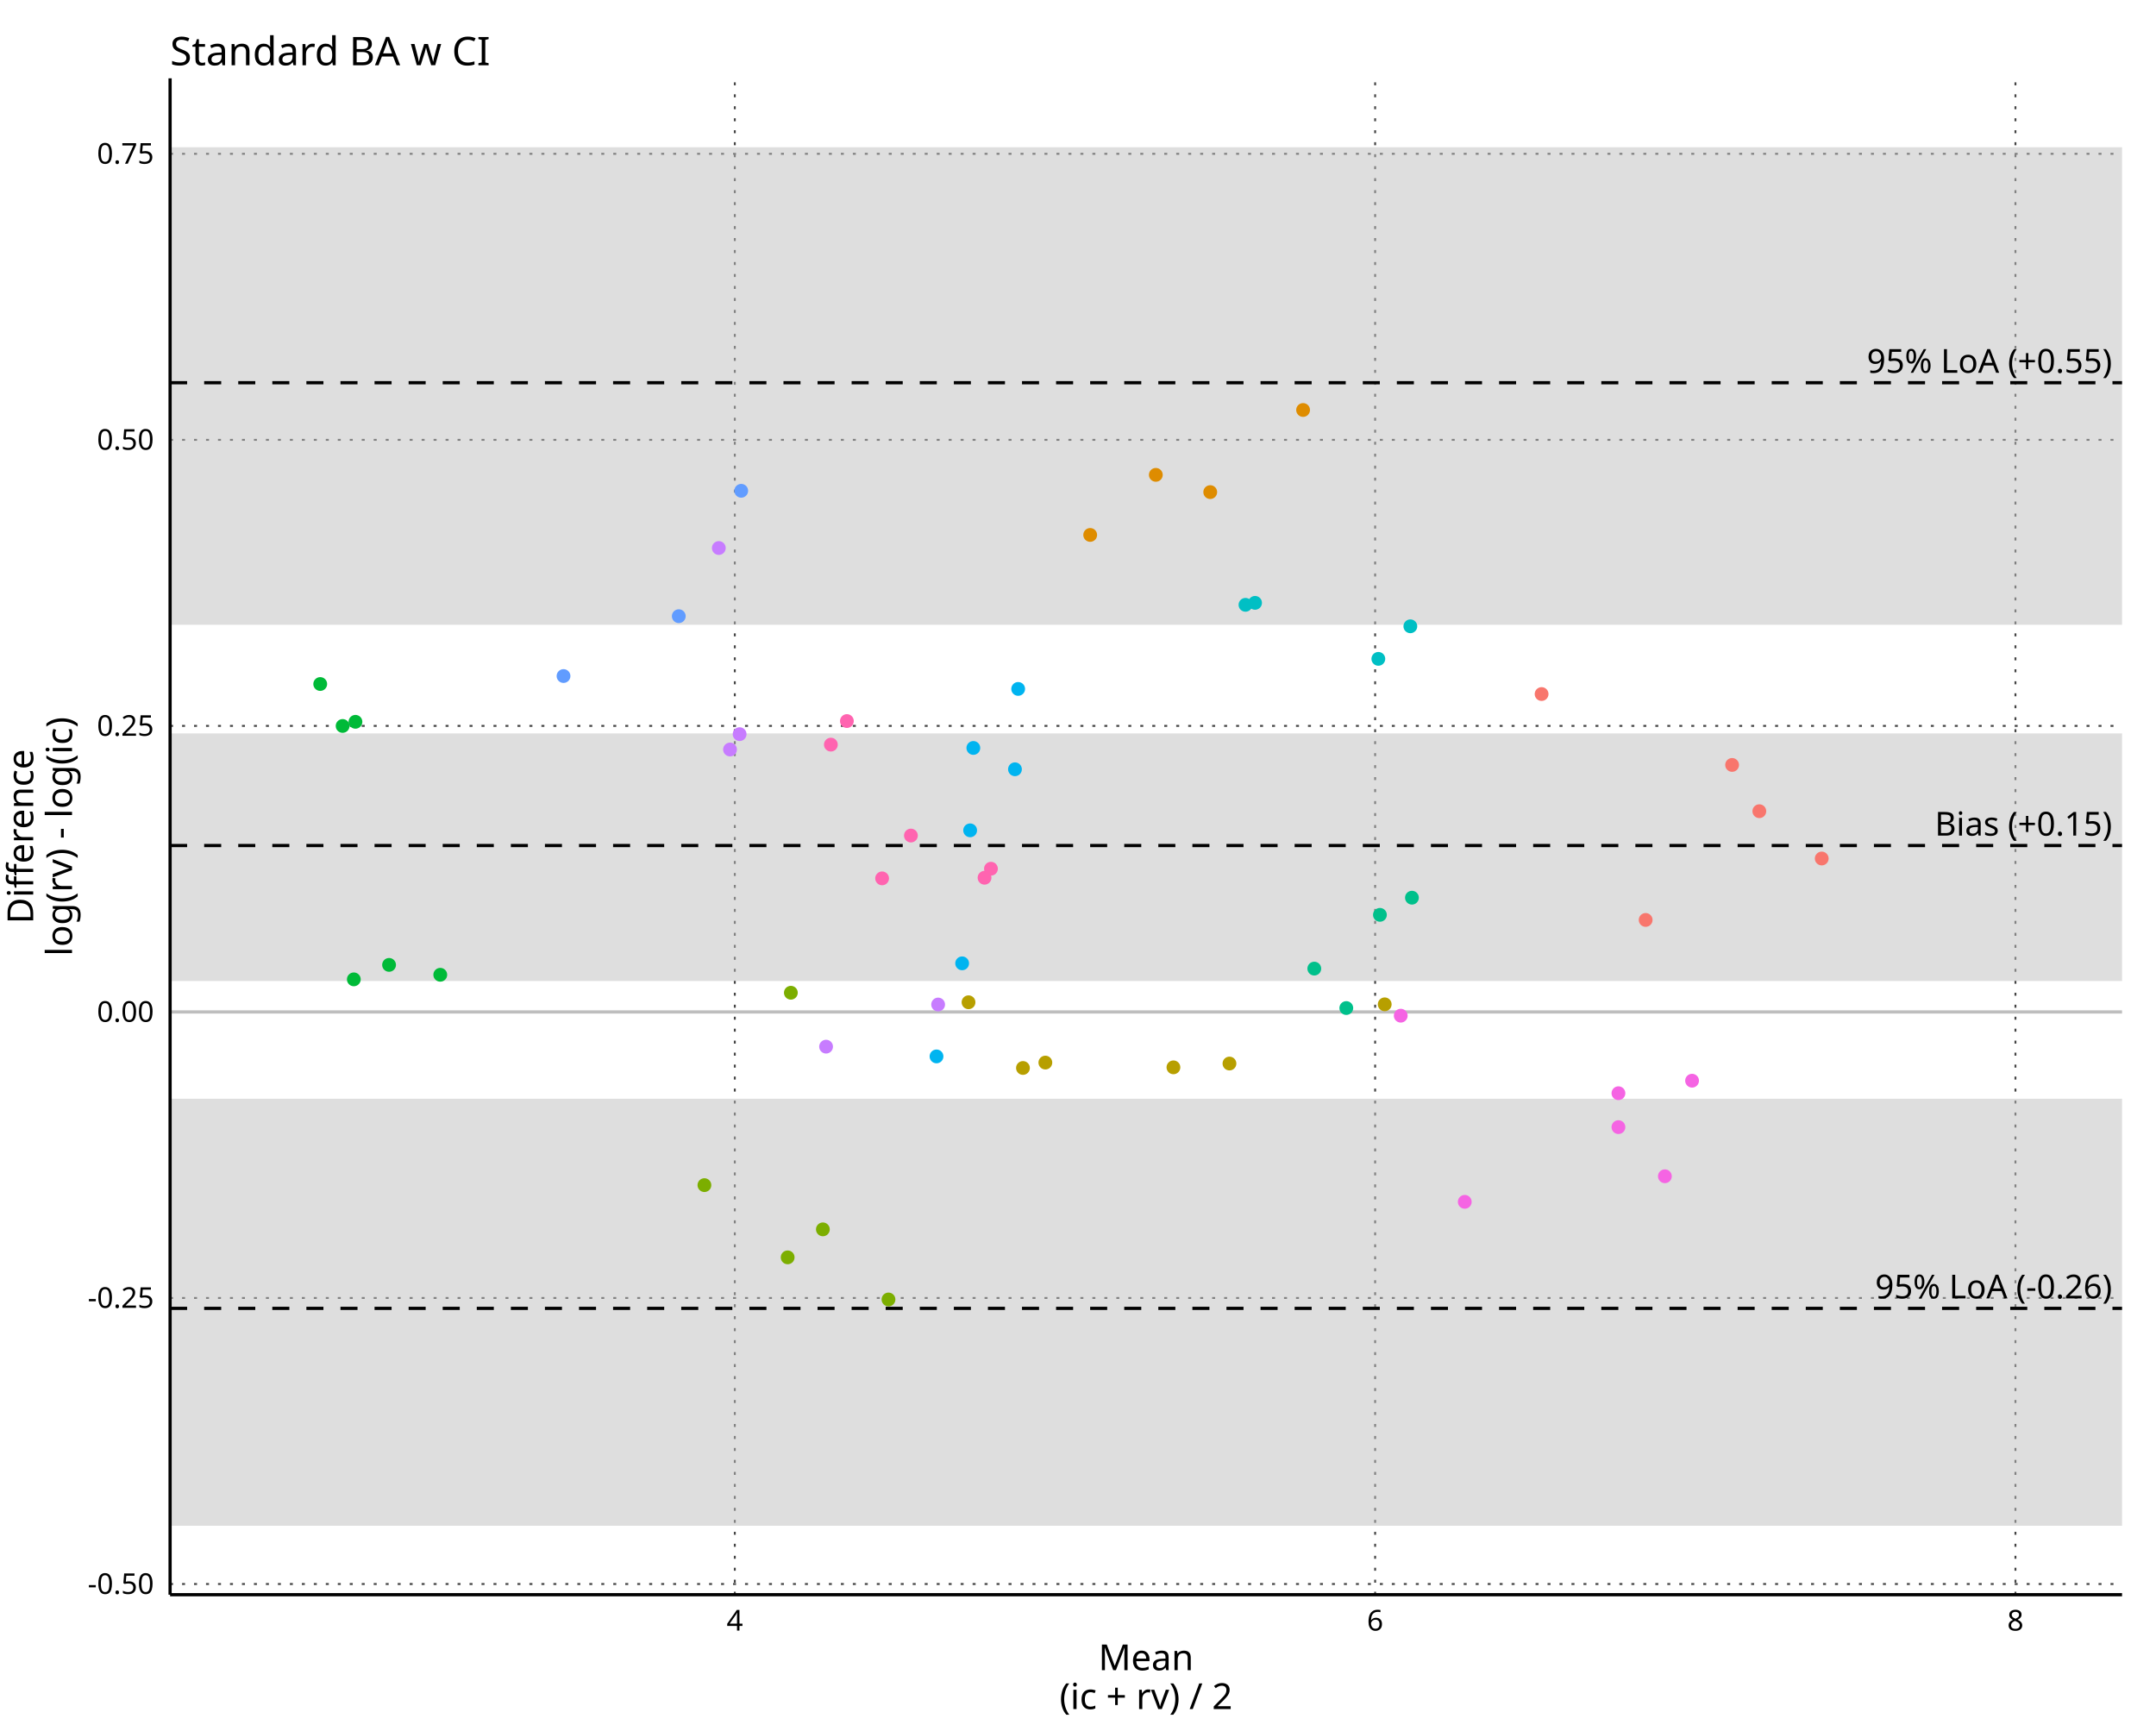
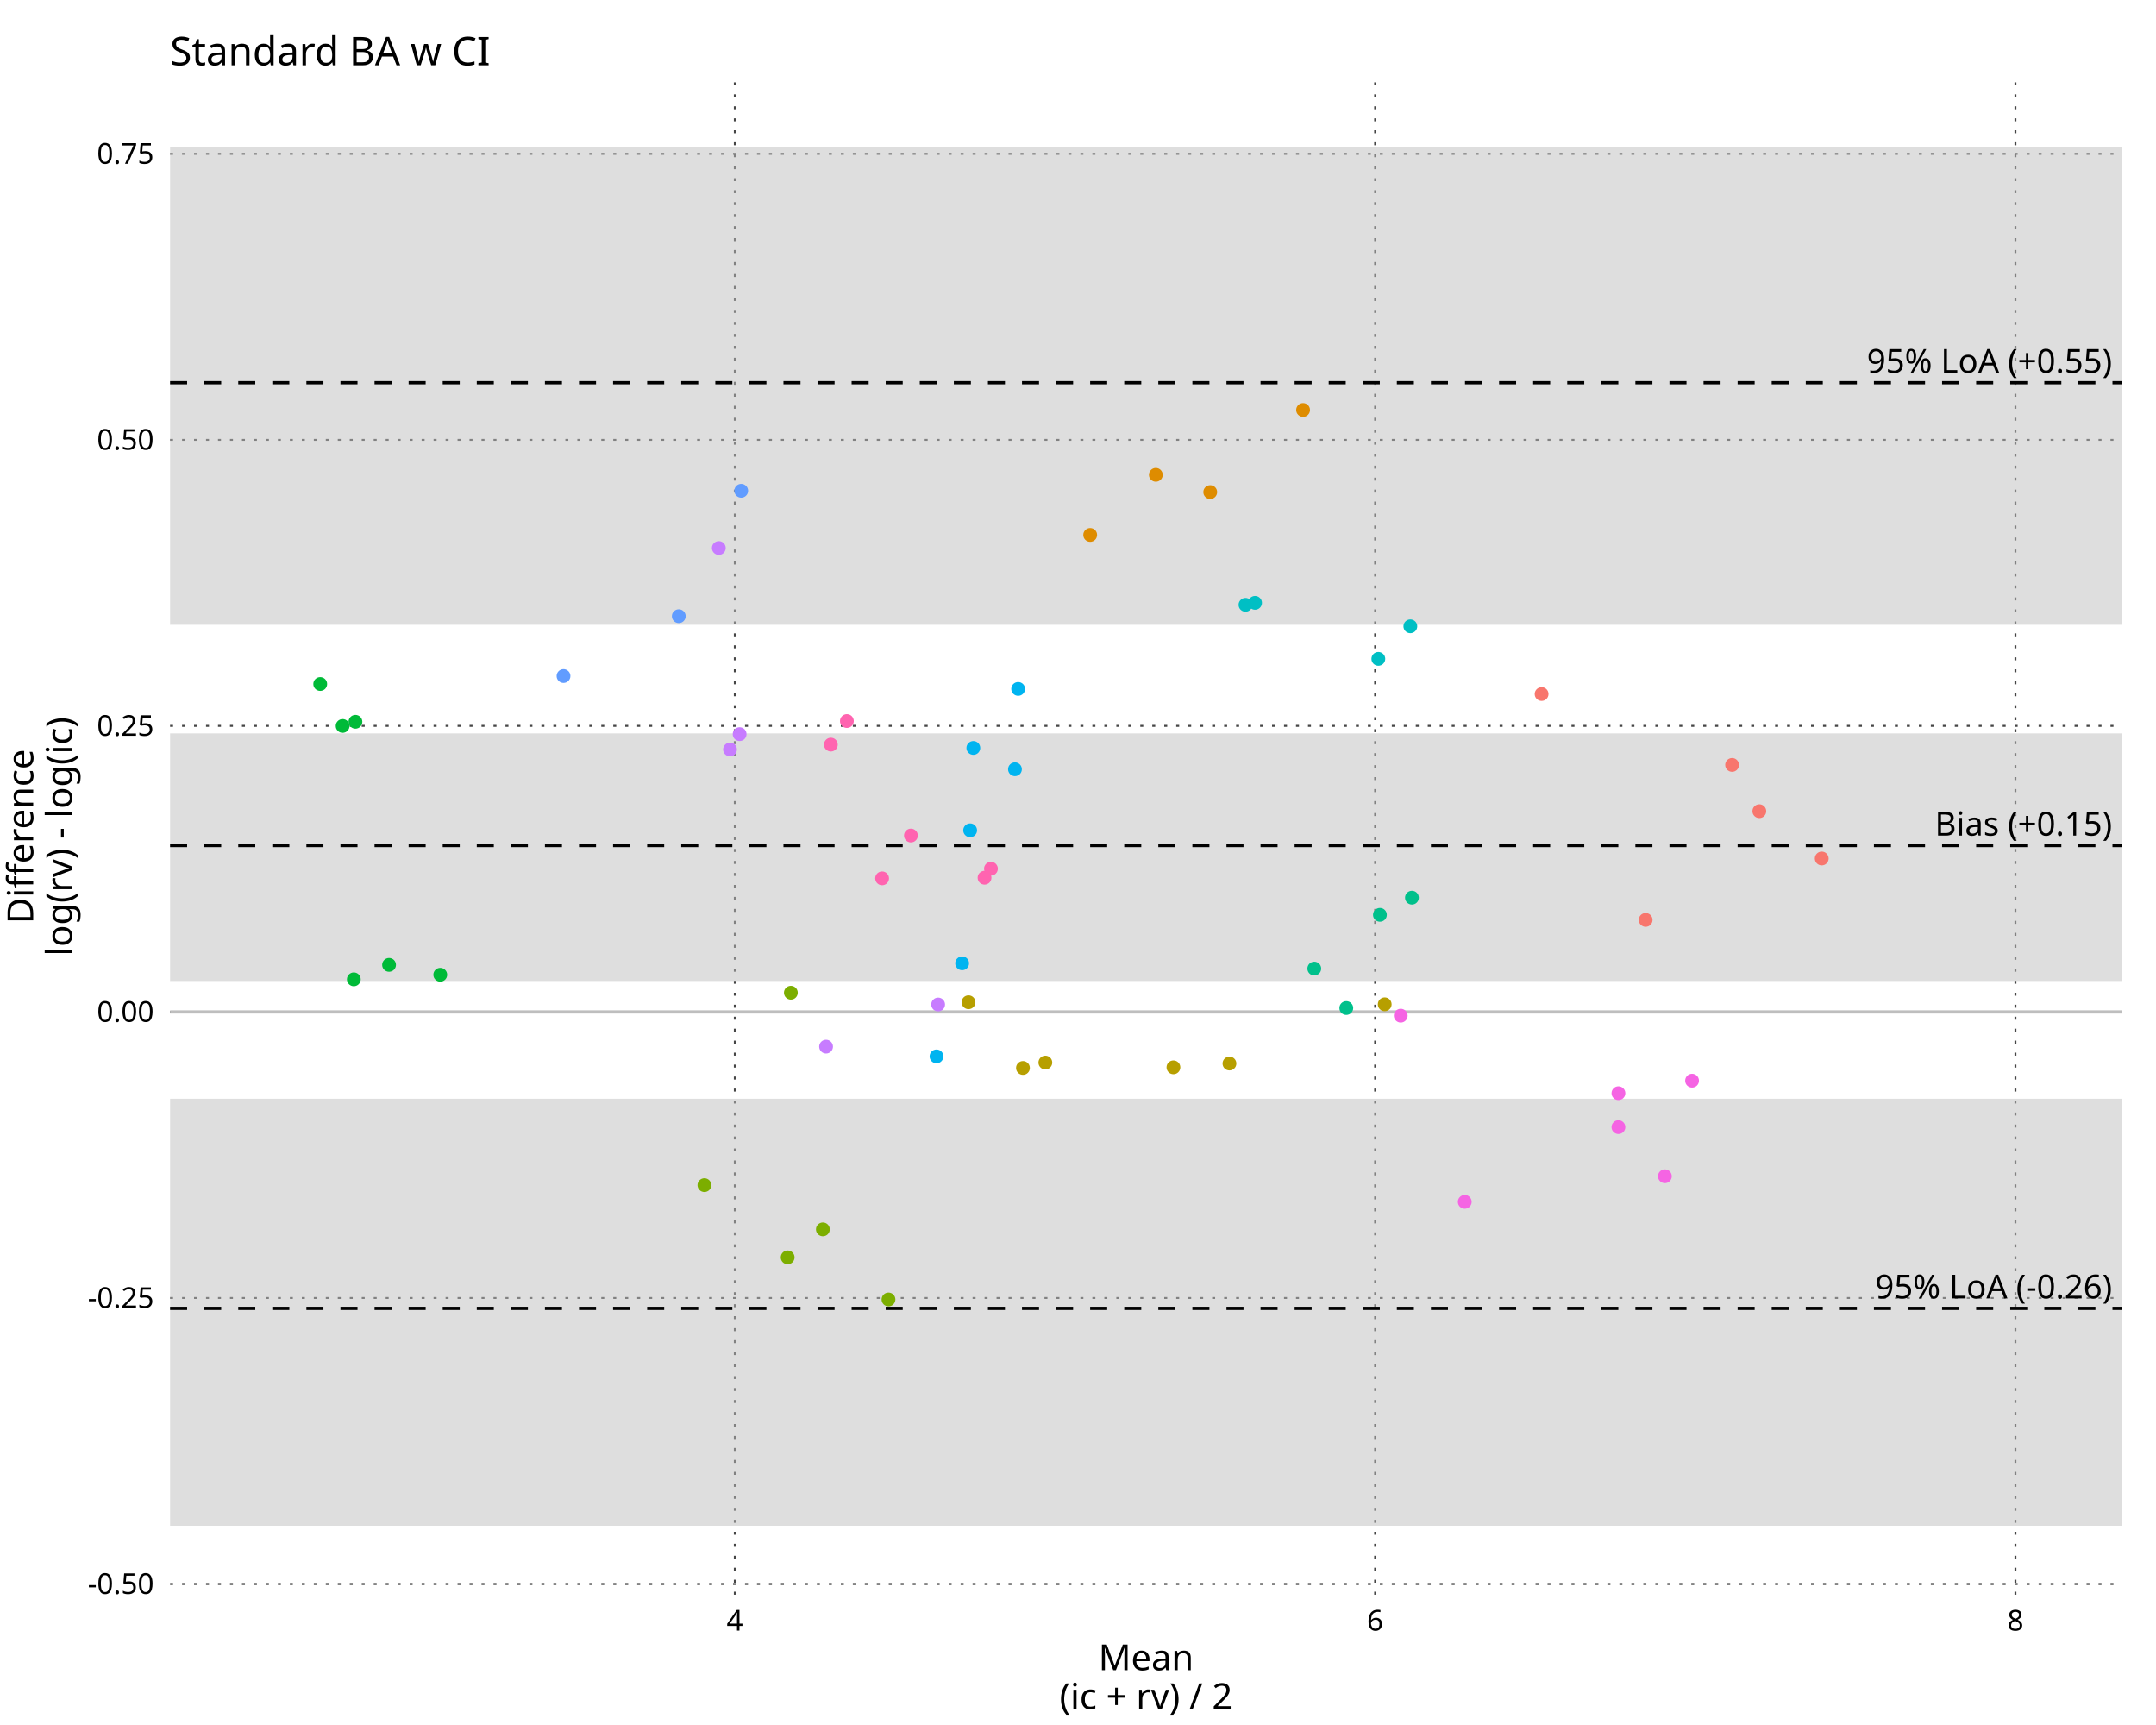
<svg xmlns="http://www.w3.org/2000/svg" class="svglite" data-engine-version="2.0" width="720.00pt" height="576.00pt" viewBox="0 0 720.00 576.00">
  <defs>
    <style type="text/css">
    .svglite line, .svglite polyline, .svglite polygon, .svglite path, .svglite rect, .svglite circle {
      fill: none;
      stroke: #000000;
      stroke-linecap: round;
      stroke-linejoin: round;
      stroke-miterlimit: 10.00;
    }
  </style>
  </defs>
  <rect width="100%" height="100%" style="stroke: none; fill: #FFFFFF;" />
  <defs>
    <clipPath id="cpMC4wMHw3MjAuMDB8MC4wMHw1NzYuMDA=">
      <rect x="0.00" y="0.00" width="720.00" height="576.00" />
    </clipPath>
  </defs>
  <g clip-path="url(#cpMC4wMHw3MjAuMDB8MC4wMHw1NzYuMDA=)">
</g>
  <defs>
    <clipPath id="cpNTYuODB8NzA4LjY2fDI2LjE1fDUzMi40OQ==">
      <rect x="56.80" y="26.15" width="651.87" height="506.34" />
    </clipPath>
  </defs>
  <g clip-path="url(#cpNTYuODB8NzA4LjY2fDI2LjE1fDUzMi40OQ==)">
    <polyline points="56.80,528.92 708.66,528.92 " style="stroke-width: 0.64; stroke: #454545; stroke-dasharray: 1.00,3.00; stroke-linecap: butt;" />
    <polyline points="56.80,433.41 708.66,433.41 " style="stroke-width: 0.64; stroke: #454545; stroke-dasharray: 1.00,3.00; stroke-linecap: butt;" />
    <polyline points="56.80,337.90 708.66,337.90 " style="stroke-width: 0.64; stroke: #454545; stroke-dasharray: 1.00,3.00; stroke-linecap: butt;" />
    <polyline points="56.80,242.38 708.66,242.38 " style="stroke-width: 0.64; stroke: #454545; stroke-dasharray: 1.00,3.00; stroke-linecap: butt;" />
    <polyline points="56.80,146.87 708.66,146.87 " style="stroke-width: 0.64; stroke: #454545; stroke-dasharray: 1.00,3.00; stroke-linecap: butt;" />
    <polyline points="56.80,51.36 708.66,51.36 " style="stroke-width: 0.64; stroke: #454545; stroke-dasharray: 1.00,3.00; stroke-linecap: butt;" />
    <polyline points="245.39,532.49 245.39,26.15 " style="stroke-width: 0.64; stroke: #454545; stroke-dasharray: 1.00,3.00; stroke-linecap: butt;" />
    <polyline points="459.23,532.49 459.23,26.15 " style="stroke-width: 0.64; stroke: #454545; stroke-dasharray: 1.00,3.00; stroke-linecap: butt;" />
    <polyline points="673.06,532.49 673.06,26.15 " style="stroke-width: 0.64; stroke: #454545; stroke-dasharray: 1.00,3.00; stroke-linecap: butt;" />
    <line x1="56.80" y1="337.90" x2="708.66" y2="337.90" style="stroke-width: 1.07; stroke: #BEBEBE; stroke-linecap: butt;" />
    <rect x="56.80" y="244.89" width="651.87" height="82.68" style="stroke-width: 1.07; stroke: none; stroke-linecap: square; stroke-linejoin: miter; fill: #BEBEBE; fill-opacity: 0.50;" />
    <rect x="56.80" y="366.89" width="651.87" height="142.58" style="stroke-width: 1.07; stroke: none; stroke-linecap: square; stroke-linejoin: miter; fill: #BEBEBE; fill-opacity: 0.50;" />
    <rect x="56.80" y="49.17" width="651.87" height="159.46" style="stroke-width: 1.07; stroke: none; stroke-linecap: square; stroke-linejoin: miter; fill: #BEBEBE; fill-opacity: 0.50;" />
    <line x1="56.80" y1="282.33" x2="708.66" y2="282.33" style="stroke-width: 1.07; stroke-dasharray: 5.69,5.69; stroke-linecap: butt;" />
    <line x1="56.80" y1="436.87" x2="708.66" y2="436.87" style="stroke-width: 1.07; stroke-dasharray: 5.69,5.69; stroke-linecap: butt;" />
    <line x1="56.80" y1="127.79" x2="708.66" y2="127.79" style="stroke-width: 1.07; stroke-dasharray: 5.69,5.69; stroke-linecap: butt;" />
    <polygon points="643.78,282.33 706.50,282.33 706.41,282.33 706.76,282.32 707.10,282.25 707.43,282.12 707.73,281.95 708.00,281.73 708.23,281.47 708.41,281.18 708.55,280.86 708.63,280.52 708.66,280.17 708.66,280.17 708.66,269.70 708.66,269.70 708.63,269.35 708.55,269.01 708.41,268.69 708.23,268.40 708.00,268.14 707.73,267.92 707.43,267.74 707.10,267.62 706.76,267.55 706.50,267.54 643.78,267.54 644.04,267.55 643.70,267.54 643.35,267.58 643.02,267.68 642.70,267.83 642.42,268.02 642.17,268.26 641.96,268.54 641.79,268.85 641.68,269.18 641.63,269.52 641.62,269.70 641.62,280.17 641.63,280.00 641.63,280.35 641.68,280.69 641.79,281.02 641.96,281.33 642.17,281.61 642.42,281.85 642.70,282.04 643.02,282.19 643.35,282.29 643.70,282.33 " style="stroke-width: nan; stroke: none; fill: none;" />
    <text x="705.35" y="279.02" text-anchor="end" style="font-size: 11.04px; font-family: sans;" textLength="59.84px" lengthAdjust="spacingAndGlyphs">Bias (+0.15)</text>
    <polygon points="623.23,436.87 706.50,436.87 706.41,436.87 706.76,436.86 707.10,436.79 707.43,436.66 707.73,436.49 708.00,436.27 708.23,436.01 708.41,435.72 708.55,435.40 708.63,435.06 708.66,434.71 708.66,434.71 708.66,424.24 708.66,424.24 708.63,423.89 708.55,423.55 708.41,423.23 708.23,422.94 708.00,422.68 707.73,422.46 707.43,422.28 707.10,422.16 706.76,422.09 706.50,422.08 623.23,422.08 623.49,422.09 623.14,422.08 622.80,422.12 622.46,422.22 622.15,422.37 621.86,422.56 621.61,422.80 621.40,423.08 621.24,423.39 621.13,423.72 621.08,424.06 621.07,424.24 621.07,434.71 621.08,434.54 621.08,434.89 621.13,435.23 621.24,435.56 621.40,435.87 621.61,436.15 621.86,436.39 622.15,436.58 622.46,436.73 622.80,436.83 623.14,436.87 " style="stroke-width: nan; stroke: none; fill: none;" />
    <text x="705.35" y="433.56" text-anchor="end" style="font-size: 11.04px; font-family: sans;" textLength="80.39px" lengthAdjust="spacingAndGlyphs">95% LoA (-0.26)</text>
    <polygon points="620.45,127.79 706.50,127.79 706.41,127.79 706.76,127.78 707.10,127.71 707.43,127.59 707.73,127.41 708.00,127.19 708.23,126.93 708.41,126.64 708.55,126.32 708.63,125.98 708.66,125.63 708.66,125.63 708.66,115.16 708.66,115.16 708.63,114.81 708.55,114.47 708.41,114.15 708.23,113.86 708.00,113.60 707.73,113.38 707.43,113.20 707.10,113.08 706.76,113.01 706.50,113.00 620.45,113.00 620.71,113.01 620.37,113.00 620.02,113.04 619.69,113.14 619.37,113.29 619.09,113.48 618.84,113.72 618.63,114.00 618.47,114.31 618.36,114.64 618.30,114.98 618.29,115.16 618.29,125.63 618.30,125.46 618.30,125.81 618.36,126.15 618.47,126.48 618.63,126.79 618.84,127.07 619.09,127.31 619.37,127.50 619.69,127.65 620.02,127.75 620.37,127.79 " style="stroke-width: nan; stroke: none; fill: none;" />
    <text x="705.35" y="124.48" text-anchor="end" style="font-size: 11.04px; font-family: sans;" textLength="83.17px" lengthAdjust="spacingAndGlyphs">95% LoA (+0.55)</text>
    <circle cx="587.53" cy="270.87" r="1.95" style="stroke-width: 0.71; stroke: #F8766D; fill: #F8766D;" />
    <circle cx="514.82" cy="231.75" r="1.95" style="stroke-width: 0.71; stroke: #F8766D; fill: #F8766D;" />
    <circle cx="608.37" cy="286.67" r="1.95" style="stroke-width: 0.71; stroke: #F8766D; fill: #F8766D;" />
    <circle cx="549.57" cy="307.18" r="1.95" style="stroke-width: 0.71; stroke: #F8766D; fill: #F8766D;" />
    <circle cx="578.44" cy="255.42" r="1.95" style="stroke-width: 0.71; stroke: #F8766D; fill: #F8766D;" />
    <circle cx="364.07" cy="178.62" r="1.95" style="stroke-width: 0.71; stroke: #DE8C00; fill: #DE8C00;" />
    <circle cx="435.17" cy="136.90" r="1.95" style="stroke-width: 0.71; stroke: #DE8C00; fill: #DE8C00;" />
    <circle cx="404.16" cy="164.32" r="1.95" style="stroke-width: 0.71; stroke: #DE8C00; fill: #DE8C00;" />
    <circle cx="385.99" cy="158.56" r="1.95" style="stroke-width: 0.71; stroke: #DE8C00; fill: #DE8C00;" />
    <circle cx="323.44" cy="334.67" r="1.95" style="stroke-width: 0.71; stroke: #B79F00; fill: #B79F00;" />
    <circle cx="391.87" cy="356.40" r="1.95" style="stroke-width: 0.71; stroke: #B79F00; fill: #B79F00;" />
    <circle cx="349.10" cy="354.81" r="1.95" style="stroke-width: 0.71; stroke: #B79F00; fill: #B79F00;" />
    <circle cx="341.62" cy="356.61" r="1.95" style="stroke-width: 0.71; stroke: #B79F00; fill: #B79F00;" />
    <circle cx="462.43" cy="335.36" r="1.95" style="stroke-width: 0.71; stroke: #B79F00; fill: #B79F00;" />
    <circle cx="410.58" cy="355.13" r="1.95" style="stroke-width: 0.71; stroke: #B79F00; fill: #B79F00;" />
    <circle cx="264.11" cy="331.49" r="1.95" style="stroke-width: 0.71; stroke: #7CAE00; fill: #7CAE00;" />
    <circle cx="235.24" cy="395.73" r="1.95" style="stroke-width: 0.71; stroke: #7CAE00; fill: #7CAE00;" />
    <circle cx="263.04" cy="419.85" r="1.95" style="stroke-width: 0.71; stroke: #7CAE00; fill: #7CAE00;" />
    <circle cx="274.80" cy="410.50" r="1.95" style="stroke-width: 0.71; stroke: #7CAE00; fill: #7CAE00;" />
    <circle cx="296.71" cy="433.91" r="1.95" style="stroke-width: 0.71; stroke: #7CAE00; fill: #7CAE00;" />
    <circle cx="147.03" cy="325.49" r="1.95" style="stroke-width: 0.71; stroke: #00BA38; fill: #00BA38;" />
    <circle cx="129.93" cy="322.19" r="1.95" style="stroke-width: 0.71; stroke: #00BA38; fill: #00BA38;" />
    <circle cx="118.16" cy="327.02" r="1.95" style="stroke-width: 0.71; stroke: #00BA38; fill: #00BA38;" />
    <circle cx="118.70" cy="241.02" r="1.95" style="stroke-width: 0.71; stroke: #00BA38; fill: #00BA38;" />
    <circle cx="106.94" cy="228.40" r="1.95" style="stroke-width: 0.71; stroke: #00BA38; fill: #00BA38;" />
    <circle cx="114.42" cy="242.41" r="1.95" style="stroke-width: 0.71; stroke: #00BA38; fill: #00BA38;" />
    <circle cx="449.60" cy="336.60" r="1.95" style="stroke-width: 0.71; stroke: #00C08B; fill: #00C08B;" />
    <circle cx="471.52" cy="299.75" r="1.95" style="stroke-width: 0.71; stroke: #00C08B; fill: #00C08B;" />
    <circle cx="438.91" cy="323.43" r="1.95" style="stroke-width: 0.71; stroke: #00C08B; fill: #00C08B;" />
    <circle cx="460.83" cy="305.48" r="1.95" style="stroke-width: 0.71; stroke: #00C08B; fill: #00C08B;" />
    <circle cx="470.99" cy="209.13" r="1.95" style="stroke-width: 0.71; stroke: #00BFC4; fill: #00BFC4;" />
    <circle cx="419.13" cy="201.30" r="1.95" style="stroke-width: 0.71; stroke: #00BFC4; fill: #00BFC4;" />
    <circle cx="415.93" cy="201.96" r="1.95" style="stroke-width: 0.71; stroke: #00BFC4; fill: #00BFC4;" />
    <circle cx="460.30" cy="220.00" r="1.95" style="stroke-width: 0.71; stroke: #00BFC4; fill: #00BFC4;" />
    <circle cx="312.75" cy="352.75" r="1.95" style="stroke-width: 0.71; stroke: #00B4F0; fill: #00B4F0;" />
    <circle cx="321.31" cy="321.67" r="1.95" style="stroke-width: 0.71; stroke: #00B4F0; fill: #00B4F0;" />
    <circle cx="323.98" cy="277.26" r="1.95" style="stroke-width: 0.71; stroke: #00B4F0; fill: #00B4F0;" />
    <circle cx="325.05" cy="249.75" r="1.95" style="stroke-width: 0.71; stroke: #00B4F0; fill: #00B4F0;" />
    <circle cx="338.95" cy="256.87" r="1.95" style="stroke-width: 0.71; stroke: #00B4F0; fill: #00B4F0;" />
    <circle cx="340.02" cy="230.04" r="1.95" style="stroke-width: 0.71; stroke: #00B4F0; fill: #00B4F0;" />
    <circle cx="226.68" cy="205.75" r="1.95" style="stroke-width: 0.71; stroke: #619CFF; fill: #619CFF;" />
    <circle cx="247.53" cy="163.88" r="1.95" style="stroke-width: 0.71; stroke: #619CFF; fill: #619CFF;" />
    <circle cx="188.19" cy="225.74" r="1.95" style="stroke-width: 0.71; stroke: #619CFF; fill: #619CFF;" />
    <circle cx="275.87" cy="349.49" r="1.95" style="stroke-width: 0.71; stroke: #C77CFF; fill: #C77CFF;" />
    <circle cx="313.29" cy="335.42" r="1.95" style="stroke-width: 0.71; stroke: #C77CFF; fill: #C77CFF;" />
    <circle cx="240.05" cy="182.99" r="1.95" style="stroke-width: 0.71; stroke: #C77CFF; fill: #C77CFF;" />
    <circle cx="243.79" cy="250.27" r="1.95" style="stroke-width: 0.71; stroke: #C77CFF; fill: #C77CFF;" />
    <circle cx="247.00" cy="245.14" r="1.95" style="stroke-width: 0.71; stroke: #C77CFF; fill: #C77CFF;" />
    <circle cx="565.07" cy="360.86" r="1.95" style="stroke-width: 0.71; stroke: #F564E3; fill: #F564E3;" />
    <circle cx="467.78" cy="339.15" r="1.95" style="stroke-width: 0.71; stroke: #F564E3; fill: #F564E3;" />
    <circle cx="540.48" cy="365.04" r="1.95" style="stroke-width: 0.71; stroke: #F564E3; fill: #F564E3;" />
    <circle cx="540.48" cy="376.36" r="1.95" style="stroke-width: 0.71; stroke: #F564E3; fill: #F564E3;" />
    <circle cx="555.99" cy="392.77" r="1.95" style="stroke-width: 0.71; stroke: #F564E3; fill: #F564E3;" />
    <circle cx="489.16" cy="401.31" r="1.95" style="stroke-width: 0.71; stroke: #F564E3; fill: #F564E3;" />
    <circle cx="328.79" cy="293.09" r="1.95" style="stroke-width: 0.71; stroke: #FF64B0; fill: #FF64B0;" />
    <circle cx="294.58" cy="293.30" r="1.95" style="stroke-width: 0.71; stroke: #FF64B0; fill: #FF64B0;" />
    <circle cx="282.82" cy="240.77" r="1.95" style="stroke-width: 0.71; stroke: #FF64B0; fill: #FF64B0;" />
    <circle cx="277.47" cy="248.64" r="1.95" style="stroke-width: 0.71; stroke: #FF64B0; fill: #FF64B0;" />
    <circle cx="304.20" cy="279.00" r="1.95" style="stroke-width: 0.71; stroke: #FF64B0; fill: #FF64B0;" />
    <circle cx="330.93" cy="290.08" r="1.95" style="stroke-width: 0.71; stroke: #FF64B0; fill: #FF64B0;" />
  </g>
  <g clip-path="url(#cpMC4wMHw3MjAuMDB8MC4wMHw1NzYuMDA=)">
-     <polyline points="56.80,532.49 56.80,26.15 " style="stroke-width: 1.07; stroke-linecap: butt;" />
    <text x="51.42" y="532.23" text-anchor="end" style="font-size: 9.60px; font-family: sans;" textLength="21.88px" lengthAdjust="spacingAndGlyphs">-0.50</text>
    <text x="51.42" y="436.71" text-anchor="end" style="font-size: 9.60px; font-family: sans;" textLength="21.88px" lengthAdjust="spacingAndGlyphs">-0.25</text>
    <text x="51.42" y="341.20" text-anchor="end" style="font-size: 9.60px; font-family: sans;" textLength="18.69px" lengthAdjust="spacingAndGlyphs">0.00</text>
    <text x="51.42" y="245.69" text-anchor="end" style="font-size: 9.60px; font-family: sans;" textLength="18.69px" lengthAdjust="spacingAndGlyphs">0.25</text>
    <text x="51.42" y="150.17" text-anchor="end" style="font-size: 9.60px; font-family: sans;" textLength="18.69px" lengthAdjust="spacingAndGlyphs">0.50</text>
    <text x="51.42" y="54.66" text-anchor="end" style="font-size: 9.60px; font-family: sans;" textLength="18.69px" lengthAdjust="spacingAndGlyphs">0.75</text>
-     <polyline points="56.80,532.49 708.66,532.49 " style="stroke-width: 1.07; stroke-linecap: butt;" />
    <text x="245.39" y="544.47" text-anchor="middle" style="font-size: 9.60px; font-family: sans;" textLength="5.34px" lengthAdjust="spacingAndGlyphs">4</text>
    <text x="459.23" y="544.47" text-anchor="middle" style="font-size: 9.60px; font-family: sans;" textLength="5.34px" lengthAdjust="spacingAndGlyphs">6</text>
    <text x="673.06" y="544.47" text-anchor="middle" style="font-size: 9.60px; font-family: sans;" textLength="5.34px" lengthAdjust="spacingAndGlyphs">8</text>
    <text x="382.73" y="557.71" text-anchor="middle" style="font-size: 12.00px; font-family: sans;" textLength="30.02px" lengthAdjust="spacingAndGlyphs">Mean</text>
    <text x="382.73" y="570.67" text-anchor="middle" style="font-size: 12.00px; font-family: sans;" textLength="57.02px" lengthAdjust="spacingAndGlyphs">(ic + rv) / 2</text>
    <text transform="translate(11.09,279.32) rotate(-90)" text-anchor="middle" style="font-size: 12.00px; font-family: sans;" textLength="54.70px" lengthAdjust="spacingAndGlyphs">Difference</text>
    <text transform="translate(24.05,279.32) rotate(-90)" text-anchor="middle" style="font-size: 12.00px; font-family: sans;" textLength="77.34px" lengthAdjust="spacingAndGlyphs">log(rv) - log(ic)</text>
    <text x="56.80" y="21.79" style="font-size: 13.20px; font-family: sans;" textLength="104.93px" lengthAdjust="spacingAndGlyphs">Standard BA w CI</text>
  </g>
</svg>
